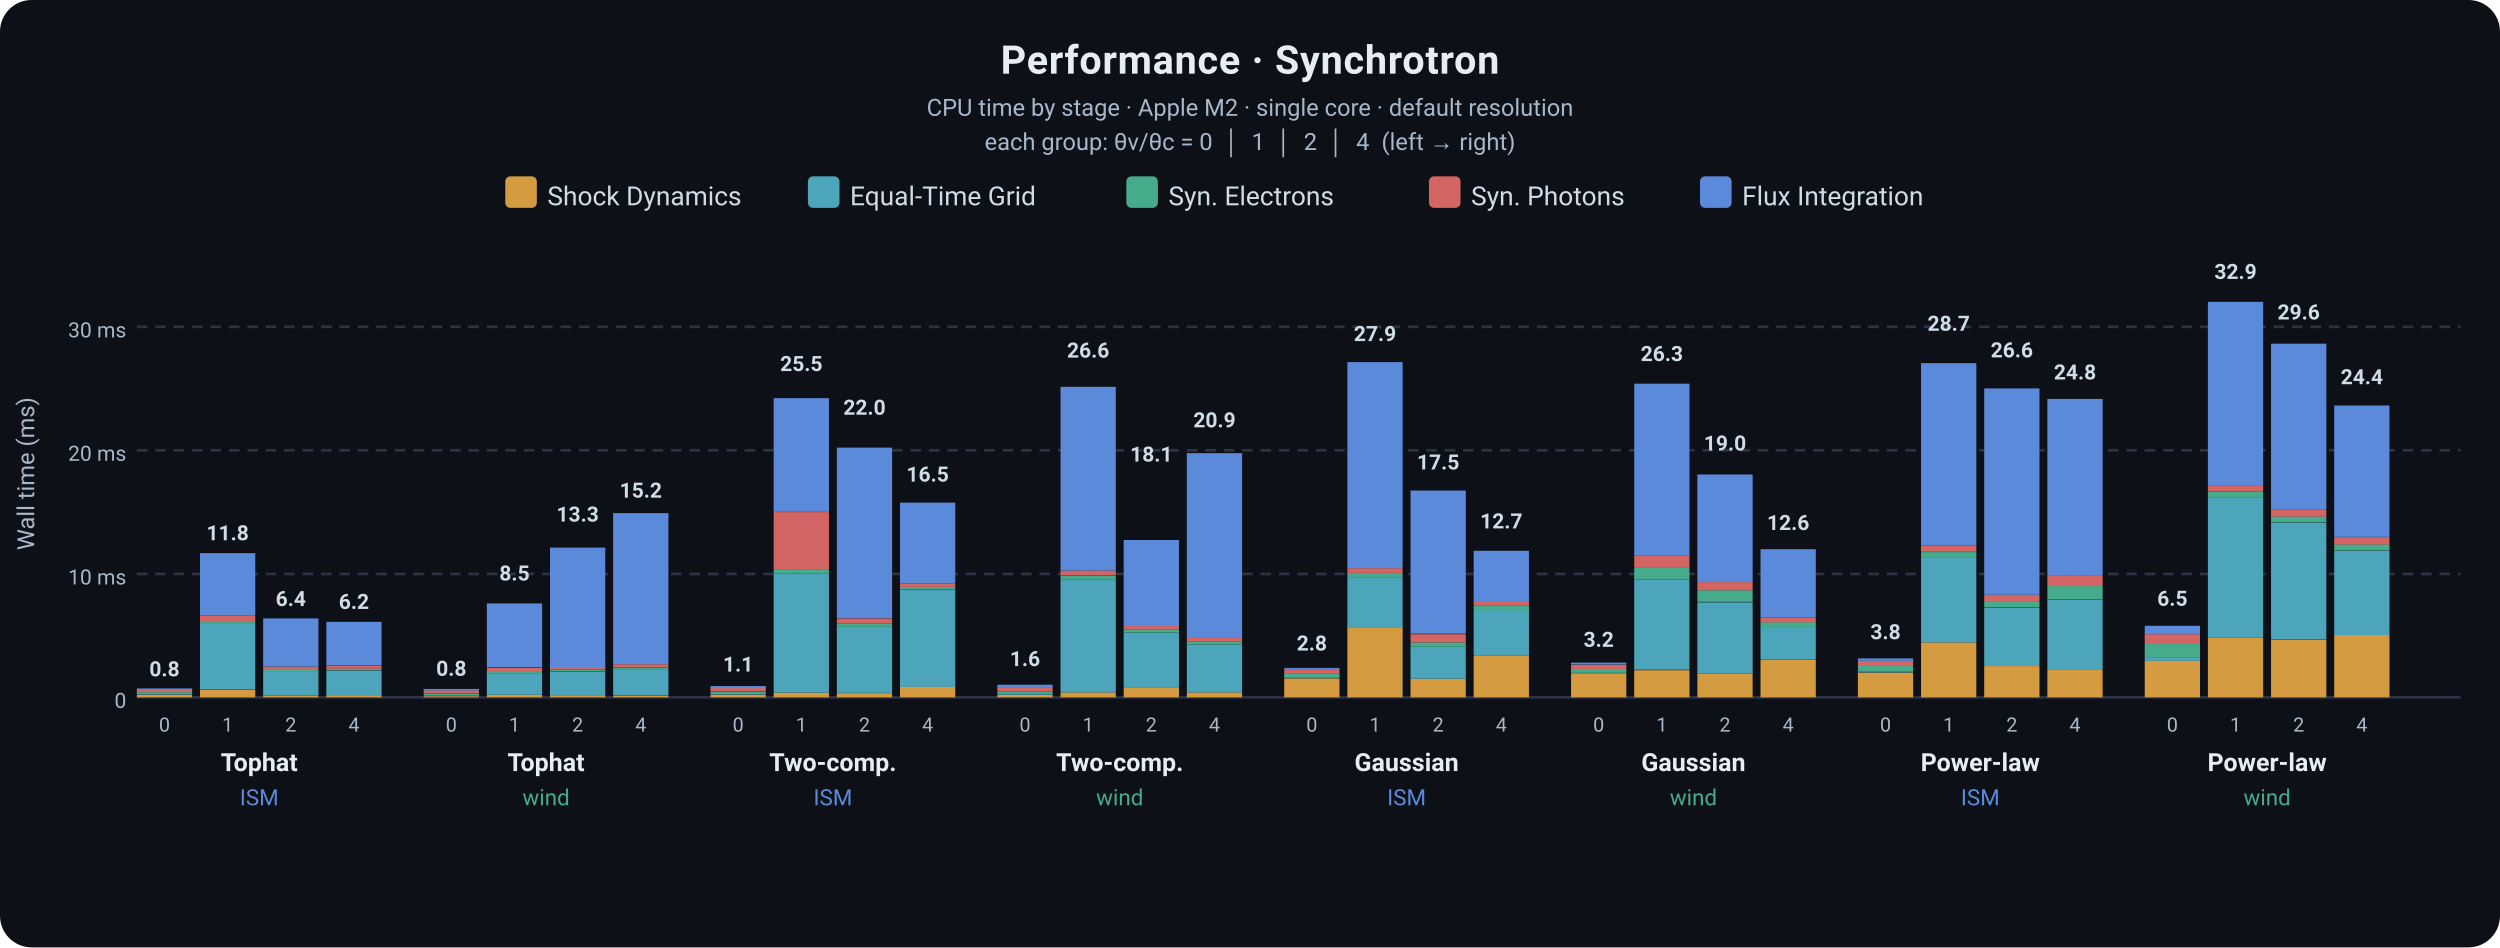
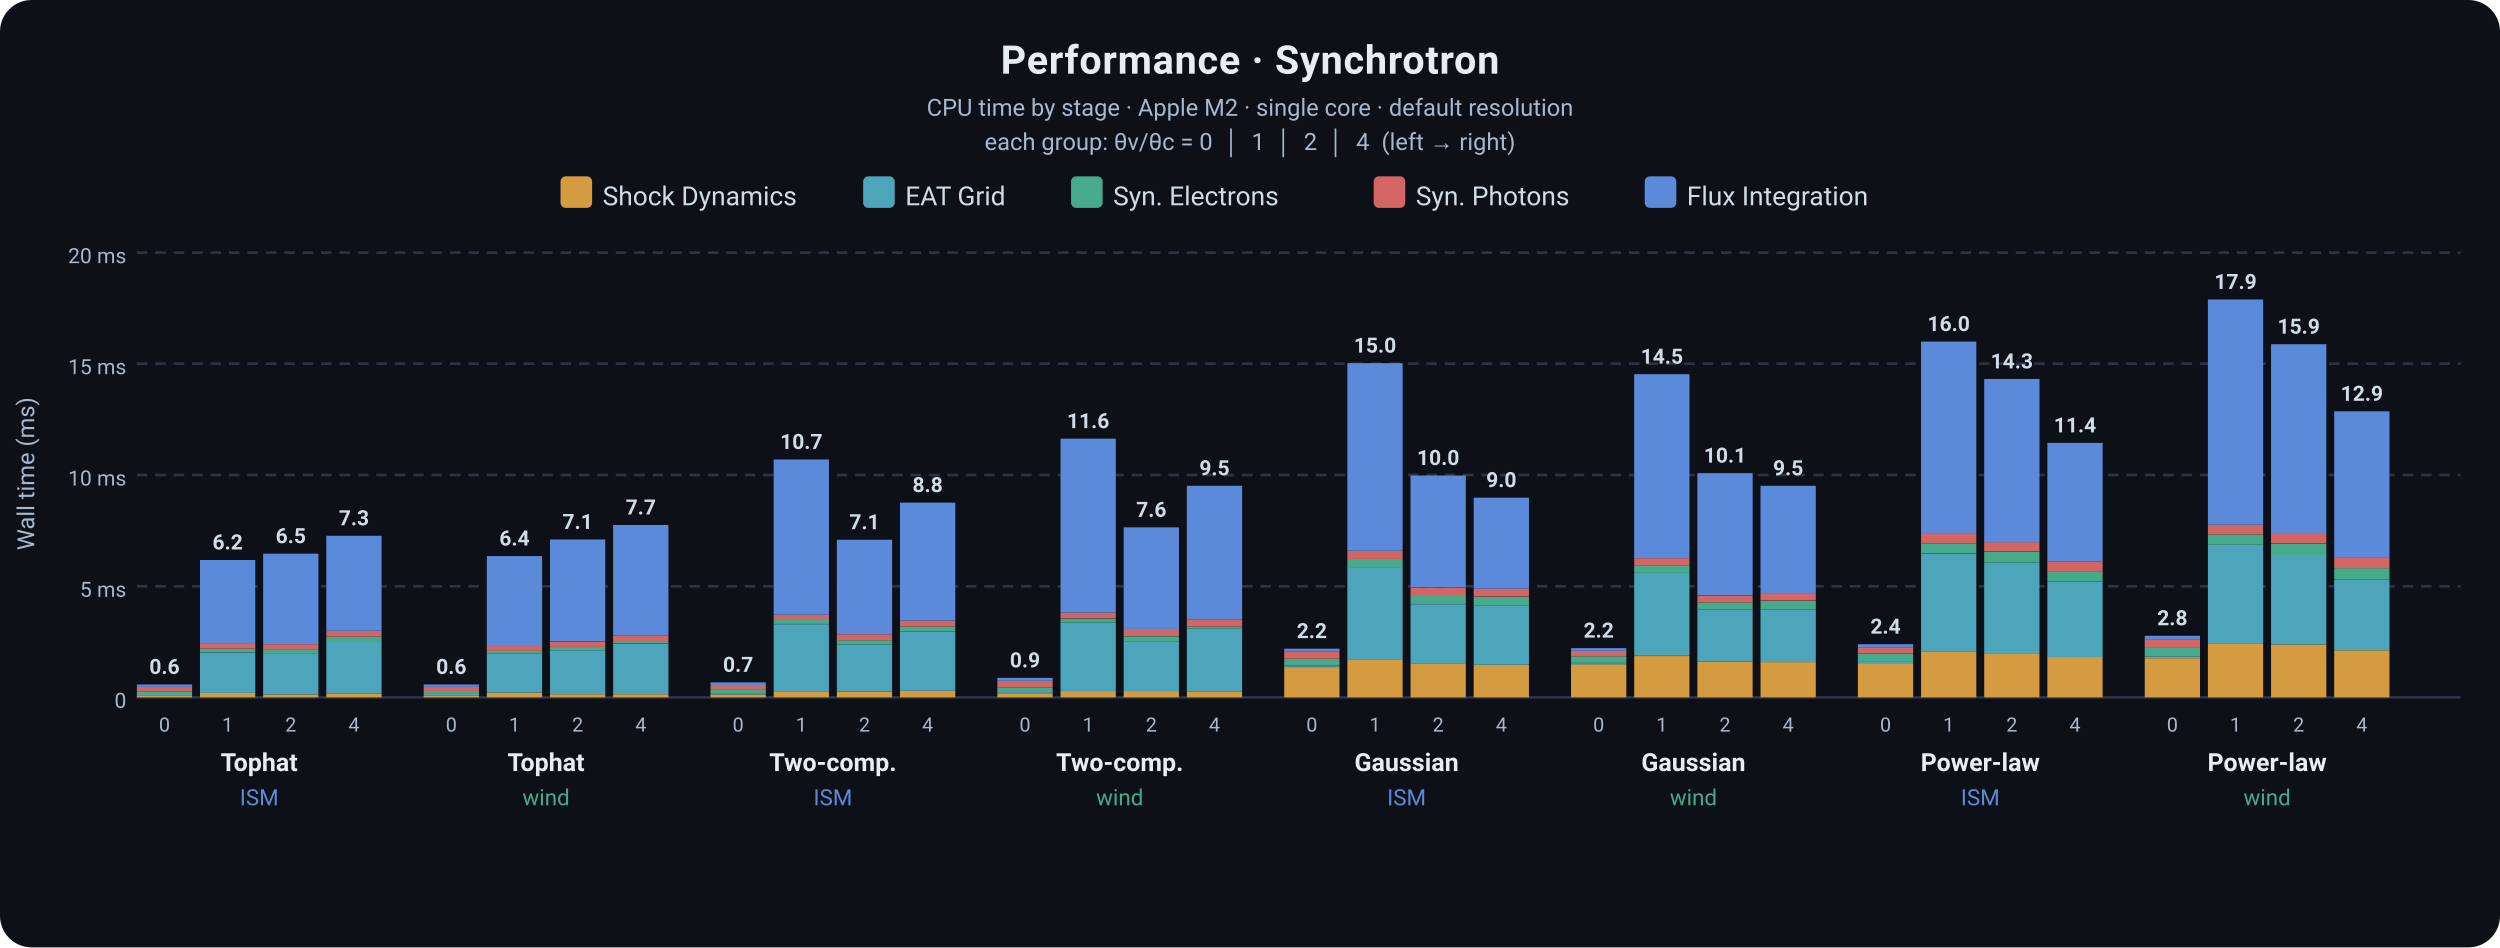
<svg xmlns="http://www.w3.org/2000/svg" viewBox="0 0 950 360" font-family="-apple-system, 'Segoe UI', Roboto, 'Helvetica Neue', Arial, sans-serif">
  <rect width="950" height="360" fill="#0d1117" rx="12" />
  <text x="475" y="28" text-anchor="middle" font-size="15" font-weight="700" fill="#E6EDF3" letter-spacing="0.3">Performance · Synchrotron</text>
  <text x="475" y="44" text-anchor="middle" font-size="9" fill="#A8B8CC">CPU time by stage · Apple M2 · single core · default resolution</text>
  <text x="475" y="57" text-anchor="middle" font-size="9" fill="#A8B8CC">each group: θv/θc = 0 │ 1 │ 2 │ 4 (left → right)</text>
-   <rect x="192" y="67" width="12" height="12" rx="2" fill="#D49B40" />
-   <text x="208" y="78" font-size="10" fill="#D0DDE8">Shock Dynamics</text>
-   <rect x="307" y="67" width="12" height="12" rx="2" fill="#4DA5BB" />
-   <text x="323" y="78" font-size="10" fill="#D0DDE8">Equal-Time Grid</text>
-   <rect x="428" y="67" width="12" height="12" rx="2" fill="#45AB8A" />
-   <text x="444" y="78" font-size="10" fill="#D0DDE8">Syn. Electrons</text>
-   <rect x="543" y="67" width="12" height="12" rx="2" fill="#D46565" />
-   <text x="559" y="78" font-size="10" fill="#D0DDE8">Syn. Photons</text>
-   <rect x="646" y="67" width="12" height="12" rx="2" fill="#5B8ADB" />
-   <text x="662" y="78" font-size="10" fill="#D0DDE8">Flux Integration</text>
+   <rect x="213" y="67" width="12" height="12" rx="2" fill="#D49B40" />
+   <text x="229" y="78" font-size="10" fill="#D0DDE8">Shock Dynamics</text>
+   <rect x="328" y="67" width="12" height="12" rx="2" fill="#4DA5BB" />
+   <text x="344" y="78" font-size="10" fill="#D0DDE8">EAT Grid</text>
+   <rect x="407" y="67" width="12" height="12" rx="2" fill="#45AB8A" />
+   <text x="423" y="78" font-size="10" fill="#D0DDE8">Syn. Electrons</text>
+   <rect x="522" y="67" width="12" height="12" rx="2" fill="#D46565" />
+   <text x="538" y="78" font-size="10" fill="#D0DDE8">Syn. Photons</text>
+   <rect x="625" y="67" width="12" height="12" rx="2" fill="#5B8ADB" />
+   <text x="641" y="78" font-size="10" fill="#D0DDE8">Flux Integration</text>
  <line x1="52" y1="265" x2="935" y2="265" stroke="#2D3345" stroke-width="1" />
-   <line x1="52" y1="218.1" x2="935" y2="218.1" stroke="#2D3345" stroke-width="1" stroke-dasharray="4,3" />
-   <text x="48" y="222.1" text-anchor="end" font-size="8" fill="#A8B8CC">10 ms</text>
-   <line x1="52" y1="171.1" x2="935" y2="171.1" stroke="#2D3345" stroke-width="1" stroke-dasharray="4,3" />
-   <text x="48" y="175.1" text-anchor="end" font-size="8" fill="#A8B8CC">20 ms</text>
-   <line x1="52" y1="124.2" x2="935" y2="124.2" stroke="#2D3345" stroke-width="1" stroke-dasharray="4,3" />
-   <text x="48" y="128.2" text-anchor="end" font-size="8" fill="#A8B8CC">30 ms</text>
+   <line x1="52" y1="222.8" x2="935" y2="222.8" stroke="#2D3345" stroke-width="1" stroke-dasharray="4,3" />
+   <text x="48" y="226.8" text-anchor="end" font-size="8" fill="#A8B8CC">5 ms</text>
+   <line x1="52" y1="180.5" x2="935" y2="180.5" stroke="#2D3345" stroke-width="1" stroke-dasharray="4,3" />
+   <text x="48" y="184.5" text-anchor="end" font-size="8" fill="#A8B8CC">10 ms</text>
+   <line x1="52" y1="138.2" x2="935" y2="138.2" stroke="#2D3345" stroke-width="1" stroke-dasharray="4,3" />
+   <text x="48" y="142.2" text-anchor="end" font-size="8" fill="#A8B8CC">15 ms</text>
+   <line x1="52" y1="96.0" x2="935" y2="96.0" stroke="#2D3345" stroke-width="1" stroke-dasharray="4,3" />
+   <text x="48" y="100.0" text-anchor="end" font-size="8" fill="#A8B8CC">20 ms</text>
  <text x="48" y="269" text-anchor="end" font-size="8" fill="#A8B8CC">0</text>
-   <rect x="52.0" y="264.0" width="21" height="1.0" fill="#D49B40" />
-   <rect x="52.0" y="263.7" width="21" height="0.2" fill="#4DA5BB" />
-   <rect x="52.0" y="263.0" width="21" height="0.7" fill="#45AB8A" />
-   <rect x="52.0" y="262.1" width="21" height="0.9" fill="#D46565" />
-   <rect x="52.0" y="261.6" width="21" height="0.6" fill="#5B8ADB" />
-   <text x="62.5" y="257.0" text-anchor="middle" font-size="8" font-weight="600" fill="#D0DDE8">0.8</text>
-   <rect x="76.0" y="262.1" width="21" height="2.9" fill="#D49B40" />
-   <rect x="76.0" y="237.1" width="21" height="24.9" fill="#4DA5BB" />
-   <rect x="76.0" y="236.0" width="21" height="1.1" fill="#45AB8A" />
-   <rect x="76.0" y="233.9" width="21" height="2.1" fill="#D46565" />
-   <rect x="76.0" y="210.2" width="21" height="23.7" fill="#5B8ADB" />
-   <text x="86.5" y="205.3" text-anchor="middle" font-size="8" font-weight="600" fill="#D0DDE8">11.8</text>
-   <rect x="100.0" y="264.3" width="21" height="0.7" fill="#D49B40" />
-   <rect x="100.0" y="255.0" width="21" height="9.3" fill="#4DA5BB" />
-   <rect x="100.0" y="254.2" width="21" height="0.8" fill="#45AB8A" />
-   <rect x="100.0" y="253.3" width="21" height="0.9" fill="#D46565" />
-   <rect x="100.0" y="235.0" width="21" height="18.3" fill="#5B8ADB" />
-   <text x="110.5" y="230.3" text-anchor="middle" font-size="8" font-weight="600" fill="#D0DDE8">6.4</text>
-   <rect x="124.0" y="264.2" width="21" height="0.8" fill="#D49B40" />
-   <rect x="124.0" y="254.8" width="21" height="9.6" fill="#4DA5BB" />
-   <rect x="124.0" y="254.0" width="21" height="0.7" fill="#45AB8A" />
-   <rect x="124.0" y="253.0" width="21" height="1.1" fill="#D46565" />
-   <rect x="124.0" y="236.3" width="21" height="16.6" fill="#5B8ADB" />
-   <text x="134.5" y="231.4" text-anchor="middle" font-size="8" font-weight="600" fill="#D0DDE8">6.2</text>
-   <rect x="161.0" y="264.6" width="21" height="0.4" fill="#D49B40" />
-   <rect x="161.0" y="264.3" width="21" height="0.2" fill="#4DA5BB" />
-   <rect x="161.0" y="263.7" width="21" height="0.6" fill="#45AB8A" />
-   <rect x="161.0" y="262.3" width="21" height="1.3" fill="#D46565" />
-   <rect x="161.0" y="261.8" width="21" height="0.6" fill="#5B8ADB" />
-   <text x="171.5" y="256.8" text-anchor="middle" font-size="8" font-weight="600" fill="#D0DDE8">0.8</text>
-   <rect x="185.0" y="264.0" width="21" height="1.0" fill="#D49B40" />
-   <rect x="185.0" y="255.8" width="21" height="8.2" fill="#4DA5BB" />
-   <rect x="185.0" y="255.0" width="21" height="0.8" fill="#45AB8A" />
-   <rect x="185.0" y="253.7" width="21" height="1.3" fill="#D46565" />
-   <rect x="185.0" y="229.3" width="21" height="24.2" fill="#5B8ADB" />
-   <text x="195.5" y="220.6" text-anchor="middle" font-size="8" font-weight="600" fill="#D0DDE8">8.5</text>
-   <rect x="209.0" y="264.2" width="21" height="0.8" fill="#D49B40" />
-   <rect x="209.0" y="255.2" width="21" height="9.1" fill="#4DA5BB" />
-   <rect x="209.0" y="254.4" width="21" height="0.7" fill="#45AB8A" />
-   <rect x="209.0" y="253.4" width="21" height="1.0" fill="#D46565" />
-   <rect x="209.0" y="208.1" width="21" height="45.4" fill="#5B8ADB" />
-   <text x="219.5" y="198.2" text-anchor="middle" font-size="8" font-weight="600" fill="#D0DDE8">13.3</text>
-   <rect x="233.0" y="264.3" width="21" height="0.7" fill="#D49B40" />
-   <rect x="233.0" y="254.3" width="21" height="9.9" fill="#4DA5BB" />
-   <rect x="233.0" y="253.6" width="21" height="0.8" fill="#45AB8A" />
-   <rect x="233.0" y="252.4" width="21" height="1.1" fill="#D46565" />
-   <rect x="233.0" y="195.0" width="21" height="57.4" fill="#5B8ADB" />
-   <text x="243.5" y="189.1" text-anchor="middle" font-size="8" font-weight="600" fill="#D0DDE8">15.2</text>
-   <rect x="270.0" y="264.0" width="21" height="1.0" fill="#D49B40" />
-   <rect x="270.0" y="263.6" width="21" height="0.3" fill="#4DA5BB" />
-   <rect x="270.0" y="262.8" width="21" height="0.9" fill="#45AB8A" />
-   <rect x="270.0" y="261.4" width="21" height="1.3" fill="#D46565" />
-   <rect x="270.0" y="260.7" width="21" height="0.8" fill="#5B8ADB" />
-   <text x="280.5" y="255.2" text-anchor="middle" font-size="8" font-weight="600" fill="#D0DDE8">1.1</text>
-   <rect x="294.0" y="263.2" width="21" height="1.8" fill="#D49B40" />
-   <rect x="294.0" y="218.0" width="21" height="45.2" fill="#4DA5BB" />
-   <rect x="294.0" y="216.3" width="21" height="1.7" fill="#45AB8A" />
-   <rect x="294.0" y="194.6" width="21" height="21.8" fill="#D46565" />
-   <rect x="294.0" y="151.3" width="21" height="43.2" fill="#5B8ADB" />
-   <text x="304.5" y="141.0" text-anchor="middle" font-size="8" font-weight="600" fill="#D0DDE8">25.5</text>
-   <rect x="318.0" y="263.4" width="21" height="1.6" fill="#D49B40" />
-   <rect x="318.0" y="238.2" width="21" height="25.1" fill="#4DA5BB" />
-   <rect x="318.0" y="236.9" width="21" height="1.3" fill="#45AB8A" />
-   <rect x="318.0" y="235.0" width="21" height="1.9" fill="#D46565" />
-   <rect x="318.0" y="170.1" width="21" height="64.8" fill="#5B8ADB" />
-   <text x="328.5" y="157.6" text-anchor="middle" font-size="8" font-weight="600" fill="#D0DDE8">22.0</text>
-   <rect x="342.0" y="260.9" width="21" height="4.1" fill="#D49B40" />
-   <rect x="342.0" y="224.0" width="21" height="37.0" fill="#4DA5BB" />
-   <rect x="342.0" y="222.9" width="21" height="1.0" fill="#45AB8A" />
-   <rect x="342.0" y="221.7" width="21" height="1.3" fill="#D46565" />
-   <rect x="342.0" y="191.0" width="21" height="30.7" fill="#5B8ADB" />
-   <text x="352.5" y="183.0" text-anchor="middle" font-size="8" font-weight="600" fill="#D0DDE8">16.5</text>
-   <rect x="379.0" y="264.1" width="21" height="0.9" fill="#D49B40" />
-   <rect x="379.0" y="263.7" width="21" height="0.3" fill="#4DA5BB" />
-   <rect x="379.0" y="262.7" width="21" height="1.0" fill="#45AB8A" />
-   <rect x="379.0" y="261.1" width="21" height="1.6" fill="#D46565" />
-   <rect x="379.0" y="260.2" width="21" height="0.9" fill="#5B8ADB" />
-   <text x="389.5" y="253.1" text-anchor="middle" font-size="8" font-weight="600" fill="#D0DDE8">1.6</text>
-   <rect x="403.0" y="263.1" width="21" height="1.9" fill="#D49B40" />
-   <rect x="403.0" y="220.1" width="21" height="43.0" fill="#4DA5BB" />
-   <rect x="403.0" y="218.8" width="21" height="1.3" fill="#45AB8A" />
-   <rect x="403.0" y="216.8" width="21" height="1.9" fill="#D46565" />
-   <rect x="403.0" y="147.0" width="21" height="69.8" fill="#5B8ADB" />
-   <text x="413.5" y="135.9" text-anchor="middle" font-size="8" font-weight="600" fill="#D0DDE8">26.6</text>
-   <rect x="427.0" y="261.4" width="21" height="3.6" fill="#D49B40" />
-   <rect x="427.0" y="240.4" width="21" height="21.0" fill="#4DA5BB" />
-   <rect x="427.0" y="239.3" width="21" height="1.1" fill="#45AB8A" />
-   <rect x="427.0" y="237.9" width="21" height="1.4" fill="#D46565" />
-   <rect x="427.0" y="205.2" width="21" height="32.7" fill="#5B8ADB" />
-   <text x="437.5" y="175.4" text-anchor="middle" font-size="8" font-weight="600" fill="#D0DDE8">18.1</text>
-   <rect x="451.0" y="263.1" width="21" height="1.9" fill="#D49B40" />
-   <rect x="451.0" y="244.9" width="21" height="18.2" fill="#4DA5BB" />
-   <rect x="451.0" y="243.9" width="21" height="1.0" fill="#45AB8A" />
-   <rect x="451.0" y="242.3" width="21" height="1.6" fill="#D46565" />
-   <rect x="451.0" y="172.2" width="21" height="70.2" fill="#5B8ADB" />
-   <text x="461.5" y="162.4" text-anchor="middle" font-size="8" font-weight="600" fill="#D0DDE8">20.9</text>
-   <rect x="488.0" y="257.8" width="21" height="7.2" fill="#D49B40" />
-   <rect x="488.0" y="257.4" width="21" height="0.3" fill="#4DA5BB" />
-   <rect x="488.0" y="255.9" width="21" height="1.6" fill="#45AB8A" />
-   <rect x="488.0" y="254.4" width="21" height="1.6" fill="#D46565" />
-   <rect x="488.0" y="253.8" width="21" height="0.7" fill="#5B8ADB" />
-   <text x="498.5" y="247.2" text-anchor="middle" font-size="8" font-weight="600" fill="#D0DDE8">2.8</text>
-   <rect x="512.0" y="238.4" width="21" height="26.6" fill="#D49B40" />
-   <rect x="512.0" y="219.6" width="21" height="19.0" fill="#4DA5BB" />
-   <rect x="512.0" y="217.7" width="21" height="1.9" fill="#45AB8A" />
-   <rect x="512.0" y="215.9" width="21" height="1.8" fill="#D46565" />
-   <rect x="512.0" y="137.6" width="21" height="78.3" fill="#5B8ADB" />
-   <text x="522.5" y="129.6" text-anchor="middle" font-size="8" font-weight="600" fill="#D0DDE8">27.9</text>
-   <rect x="536.0" y="257.9" width="21" height="7.1" fill="#D49B40" />
-   <rect x="536.0" y="245.8" width="21" height="12.1" fill="#4DA5BB" />
-   <rect x="536.0" y="244.1" width="21" height="1.7" fill="#45AB8A" />
-   <rect x="536.0" y="241.0" width="21" height="3.1" fill="#D46565" />
-   <rect x="536.0" y="186.4" width="21" height="54.4" fill="#5B8ADB" />
-   <text x="546.5" y="178.4" text-anchor="middle" font-size="8" font-weight="600" fill="#D0DDE8">17.5</text>
-   <rect x="560.0" y="249.0" width="21" height="16.0" fill="#D49B40" />
-   <rect x="560.0" y="231.8" width="21" height="17.1" fill="#4DA5BB" />
-   <rect x="560.0" y="230.2" width="21" height="1.7" fill="#45AB8A" />
-   <rect x="560.0" y="228.4" width="21" height="1.8" fill="#D46565" />
-   <rect x="560.0" y="209.3" width="21" height="19.1" fill="#5B8ADB" />
-   <text x="570.5" y="200.8" text-anchor="middle" font-size="8" font-weight="600" fill="#D0DDE8">12.7</text>
-   <rect x="597.0" y="256.0" width="21" height="9.0" fill="#D49B40" />
-   <rect x="597.0" y="255.8" width="21" height="0.3" fill="#4DA5BB" />
-   <rect x="597.0" y="254.0" width="21" height="1.7" fill="#45AB8A" />
-   <rect x="597.0" y="252.6" width="21" height="1.6" fill="#D46565" />
-   <rect x="597.0" y="251.8" width="21" height="0.7" fill="#5B8ADB" />
-   <text x="607.5" y="245.8" text-anchor="middle" font-size="8" font-weight="600" fill="#D0DDE8">3.2</text>
-   <rect x="621.0" y="254.7" width="21" height="10.3" fill="#D49B40" />
-   <rect x="621.0" y="220.2" width="21" height="34.3" fill="#4DA5BB" />
-   <rect x="621.0" y="215.8" width="21" height="4.4" fill="#45AB8A" />
-   <rect x="621.0" y="211.2" width="21" height="4.6" fill="#D46565" />
-   <rect x="621.0" y="145.8" width="21" height="65.4" fill="#5B8ADB" />
-   <text x="631.5" y="137.2" text-anchor="middle" font-size="8" font-weight="600" fill="#D0DDE8">26.3</text>
-   <rect x="645.0" y="255.9" width="21" height="9.1" fill="#D49B40" />
-   <rect x="645.0" y="228.9" width="21" height="27.0" fill="#4DA5BB" />
-   <rect x="645.0" y="224.3" width="21" height="4.4" fill="#45AB8A" />
-   <rect x="645.0" y="221.2" width="21" height="3.1" fill="#D46565" />
-   <rect x="645.0" y="180.3" width="21" height="40.9" fill="#5B8ADB" />
-   <text x="655.5" y="171.2" text-anchor="middle" font-size="8" font-weight="600" fill="#D0DDE8">19.0</text>
-   <rect x="669.0" y="250.8" width="21" height="14.2" fill="#D49B40" />
-   <rect x="669.0" y="238.3" width="21" height="12.4" fill="#4DA5BB" />
-   <rect x="669.0" y="236.4" width="21" height="2.0" fill="#45AB8A" />
-   <rect x="669.0" y="234.7" width="21" height="1.8" fill="#D46565" />
-   <rect x="669.0" y="208.7" width="21" height="26.0" fill="#5B8ADB" />
-   <text x="679.5" y="201.4" text-anchor="middle" font-size="8" font-weight="600" fill="#D0DDE8">12.6</text>
-   <rect x="706.0" y="255.6" width="21" height="9.4" fill="#D49B40" />
-   <rect x="706.0" y="255.1" width="21" height="0.4" fill="#4DA5BB" />
-   <rect x="706.0" y="253.0" width="21" height="2.1" fill="#45AB8A" />
-   <rect x="706.0" y="251.1" width="21" height="2.0" fill="#D46565" />
-   <rect x="706.0" y="250.2" width="21" height="0.9" fill="#5B8ADB" />
-   <text x="716.5" y="242.9" text-anchor="middle" font-size="8" font-weight="600" fill="#D0DDE8">3.8</text>
-   <rect x="730.0" y="244.1" width="21" height="20.9" fill="#D49B40" />
-   <rect x="730.0" y="211.9" width="21" height="32.2" fill="#4DA5BB" />
-   <rect x="730.0" y="209.8" width="21" height="2.2" fill="#45AB8A" />
-   <rect x="730.0" y="207.3" width="21" height="2.4" fill="#D46565" />
-   <rect x="730.0" y="138.0" width="21" height="69.3" fill="#5B8ADB" />
-   <text x="740.5" y="125.7" text-anchor="middle" font-size="8" font-weight="600" fill="#D0DDE8">28.7</text>
-   <rect x="754.0" y="253.1" width="21" height="11.9" fill="#D49B40" />
-   <rect x="754.0" y="230.9" width="21" height="22.2" fill="#4DA5BB" />
-   <rect x="754.0" y="228.4" width="21" height="2.4" fill="#45AB8A" />
-   <rect x="754.0" y="226.0" width="21" height="2.4" fill="#D46565" />
-   <rect x="754.0" y="147.6" width="21" height="78.4" fill="#5B8ADB" />
-   <text x="764.5" y="135.8" text-anchor="middle" font-size="8" font-weight="600" fill="#D0DDE8">26.6</text>
-   <rect x="778.0" y="254.3" width="21" height="10.7" fill="#D49B40" />
-   <rect x="778.0" y="227.9" width="21" height="26.4" fill="#4DA5BB" />
-   <rect x="778.0" y="222.7" width="21" height="5.1" fill="#45AB8A" />
-   <rect x="778.0" y="218.7" width="21" height="4.0" fill="#D46565" />
-   <rect x="778.0" y="151.6" width="21" height="67.2" fill="#5B8ADB" />
-   <text x="788.5" y="144.2" text-anchor="middle" font-size="8" font-weight="600" fill="#D0DDE8">24.8</text>
-   <rect x="815.0" y="251.0" width="21" height="14.0" fill="#D49B40" />
-   <rect x="815.0" y="250.0" width="21" height="1.1" fill="#4DA5BB" />
-   <rect x="815.0" y="244.7" width="21" height="5.3" fill="#45AB8A" />
-   <rect x="815.0" y="241.0" width="21" height="3.7" fill="#D46565" />
-   <rect x="815.0" y="237.8" width="21" height="3.2" fill="#5B8ADB" />
-   <text x="825.5" y="230.2" text-anchor="middle" font-size="8" font-weight="600" fill="#D0DDE8">6.5</text>
-   <rect x="839.0" y="242.2" width="21" height="22.8" fill="#D49B40" />
-   <rect x="839.0" y="189.2" width="21" height="53.0" fill="#4DA5BB" />
-   <rect x="839.0" y="186.8" width="21" height="2.4" fill="#45AB8A" />
-   <rect x="839.0" y="184.4" width="21" height="2.4" fill="#D46565" />
-   <rect x="839.0" y="114.7" width="21" height="69.8" fill="#5B8ADB" />
-   <text x="849.5" y="106.0" text-anchor="middle" font-size="8" font-weight="600" fill="#D0DDE8">32.9</text>
-   <rect x="863.0" y="243.1" width="21" height="21.9" fill="#D49B40" />
-   <rect x="863.0" y="198.6" width="21" height="44.4" fill="#4DA5BB" />
-   <rect x="863.0" y="196.2" width="21" height="2.3" fill="#45AB8A" />
-   <rect x="863.0" y="193.7" width="21" height="2.6" fill="#D46565" />
-   <rect x="863.0" y="130.6" width="21" height="63.1" fill="#5B8ADB" />
-   <text x="873.5" y="121.4" text-anchor="middle" font-size="8" font-weight="600" fill="#D0DDE8">29.6</text>
-   <rect x="887.0" y="241.3" width="21" height="23.7" fill="#D49B40" />
-   <rect x="887.0" y="209.3" width="21" height="32.0" fill="#4DA5BB" />
-   <rect x="887.0" y="206.8" width="21" height="2.4" fill="#45AB8A" />
-   <rect x="887.0" y="204.1" width="21" height="2.8" fill="#D46565" />
-   <rect x="887.0" y="154.1" width="21" height="49.9" fill="#5B8ADB" />
-   <text x="897.5" y="146.0" text-anchor="middle" font-size="8" font-weight="600" fill="#D0DDE8">24.4</text>
+   <rect x="52.0" y="264.2" width="21" height="0.8" fill="#D49B40" />
+   <rect x="52.0" y="263.7" width="21" height="0.5" fill="#4DA5BB" />
+   <rect x="52.0" y="262.7" width="21" height="1.1" fill="#45AB8A" />
+   <rect x="52.0" y="261.0" width="21" height="1.7" fill="#D46565" />
+   <rect x="52.0" y="260.1" width="21" height="0.9" fill="#5B8ADB" />
+   <text x="62.5" y="256.1" text-anchor="middle" font-size="8" font-weight="600" fill="#D0DDE8">0.6</text>
+   <rect x="76.0" y="263.3" width="21" height="1.7" fill="#D49B40" />
+   <rect x="76.0" y="247.9" width="21" height="15.4" fill="#4DA5BB" />
+   <rect x="76.0" y="246.5" width="21" height="1.3" fill="#45AB8A" />
+   <rect x="76.0" y="244.7" width="21" height="1.8" fill="#D46565" />
+   <rect x="76.0" y="212.8" width="21" height="31.9" fill="#5B8ADB" />
+   <text x="86.5" y="208.8" text-anchor="middle" font-size="8" font-weight="600" fill="#D0DDE8">6.2</text>
+   <rect x="100.0" y="263.9" width="21" height="1.1" fill="#D49B40" />
+   <rect x="100.0" y="248.2" width="21" height="15.7" fill="#4DA5BB" />
+   <rect x="100.0" y="246.7" width="21" height="1.5" fill="#45AB8A" />
+   <rect x="100.0" y="244.8" width="21" height="1.9" fill="#D46565" />
+   <rect x="100.0" y="210.4" width="21" height="34.4" fill="#5B8ADB" />
+   <text x="110.5" y="206.4" text-anchor="middle" font-size="8" font-weight="600" fill="#D0DDE8">6.5</text>
+   <rect x="124.0" y="263.5" width="21" height="1.5" fill="#D49B40" />
+   <rect x="124.0" y="243.6" width="21" height="19.9" fill="#4DA5BB" />
+   <rect x="124.0" y="241.9" width="21" height="1.8" fill="#45AB8A" />
+   <rect x="124.0" y="239.7" width="21" height="2.2" fill="#D46565" />
+   <rect x="124.0" y="203.6" width="21" height="36.1" fill="#5B8ADB" />
+   <text x="134.5" y="199.6" text-anchor="middle" font-size="8" font-weight="600" fill="#D0DDE8">7.3</text>
+   <rect x="161.0" y="264.2" width="21" height="0.8" fill="#D49B40" />
+   <rect x="161.0" y="263.7" width="21" height="0.4" fill="#4DA5BB" />
+   <rect x="161.0" y="262.6" width="21" height="1.1" fill="#45AB8A" />
+   <rect x="161.0" y="261.0" width="21" height="1.6" fill="#D46565" />
+   <rect x="161.0" y="260.1" width="21" height="0.9" fill="#5B8ADB" />
+   <text x="171.5" y="256.1" text-anchor="middle" font-size="8" font-weight="600" fill="#D0DDE8">0.6</text>
+   <rect x="185.0" y="263.2" width="21" height="1.8" fill="#D49B40" />
+   <rect x="185.0" y="248.4" width="21" height="14.8" fill="#4DA5BB" />
+   <rect x="185.0" y="247.2" width="21" height="1.2" fill="#45AB8A" />
+   <rect x="185.0" y="245.5" width="21" height="1.8" fill="#D46565" />
+   <rect x="185.0" y="211.3" width="21" height="34.2" fill="#5B8ADB" />
+   <text x="195.5" y="207.3" text-anchor="middle" font-size="8" font-weight="600" fill="#D0DDE8">6.4</text>
+   <rect x="209.0" y="263.8" width="21" height="1.2" fill="#D49B40" />
+   <rect x="209.0" y="247.1" width="21" height="16.7" fill="#4DA5BB" />
+   <rect x="209.0" y="245.7" width="21" height="1.4" fill="#45AB8A" />
+   <rect x="209.0" y="243.8" width="21" height="2.0" fill="#D46565" />
+   <rect x="209.0" y="205.0" width="21" height="38.7" fill="#5B8ADB" />
+   <text x="219.5" y="201.0" text-anchor="middle" font-size="8" font-weight="600" fill="#D0DDE8">7.1</text>
+   <rect x="233.0" y="263.8" width="21" height="1.2" fill="#D49B40" />
+   <rect x="233.0" y="244.6" width="21" height="19.2" fill="#4DA5BB" />
+   <rect x="233.0" y="243.6" width="21" height="0.9" fill="#45AB8A" />
+   <rect x="233.0" y="241.4" width="21" height="2.2" fill="#D46565" />
+   <rect x="233.0" y="199.5" width="21" height="41.9" fill="#5B8ADB" />
+   <text x="243.5" y="195.5" text-anchor="middle" font-size="8" font-weight="600" fill="#D0DDE8">7.7</text>
+   <rect x="270.0" y="263.9" width="21" height="1.1" fill="#D49B40" />
+   <rect x="270.0" y="263.4" width="21" height="0.5" fill="#4DA5BB" />
+   <rect x="270.0" y="262.0" width="21" height="1.4" fill="#45AB8A" />
+   <rect x="270.0" y="260.3" width="21" height="1.8" fill="#D46565" />
+   <rect x="270.0" y="259.3" width="21" height="1.0" fill="#5B8ADB" />
+   <text x="280.5" y="255.3" text-anchor="middle" font-size="8" font-weight="600" fill="#D0DDE8">0.7</text>
+   <rect x="294.0" y="262.7" width="21" height="2.3" fill="#D49B40" />
+   <rect x="294.0" y="237.2" width="21" height="25.6" fill="#4DA5BB" />
+   <rect x="294.0" y="235.6" width="21" height="1.5" fill="#45AB8A" />
+   <rect x="294.0" y="233.6" width="21" height="2.0" fill="#D46565" />
+   <rect x="294.0" y="174.6" width="21" height="59.0" fill="#5B8ADB" />
+   <text x="304.5" y="170.6" text-anchor="middle" font-size="8" font-weight="600" fill="#D0DDE8">10.7</text>
+   <rect x="318.0" y="262.8" width="21" height="2.2" fill="#D49B40" />
+   <rect x="318.0" y="244.9" width="21" height="17.9" fill="#4DA5BB" />
+   <rect x="318.0" y="243.3" width="21" height="1.6" fill="#45AB8A" />
+   <rect x="318.0" y="241.0" width="21" height="2.3" fill="#D46565" />
+   <rect x="318.0" y="205.1" width="21" height="35.9" fill="#5B8ADB" />
+   <text x="328.5" y="201.1" text-anchor="middle" font-size="8" font-weight="600" fill="#D0DDE8">7.1</text>
+   <rect x="342.0" y="262.5" width="21" height="2.5" fill="#D49B40" />
+   <rect x="342.0" y="239.9" width="21" height="22.6" fill="#4DA5BB" />
+   <rect x="342.0" y="238.1" width="21" height="1.7" fill="#45AB8A" />
+   <rect x="342.0" y="235.8" width="21" height="2.3" fill="#D46565" />
+   <rect x="342.0" y="191.0" width="21" height="44.8" fill="#5B8ADB" />
+   <text x="352.5" y="187.0" text-anchor="middle" font-size="8" font-weight="600" fill="#D0DDE8">8.8</text>
+   <rect x="379.0" y="263.5" width="21" height="1.5" fill="#D49B40" />
+   <rect x="379.0" y="263.0" width="21" height="0.6" fill="#4DA5BB" />
+   <rect x="379.0" y="261.2" width="21" height="1.8" fill="#45AB8A" />
+   <rect x="379.0" y="258.7" width="21" height="2.5" fill="#D46565" />
+   <rect x="379.0" y="257.6" width="21" height="1.1" fill="#5B8ADB" />
+   <text x="389.5" y="253.6" text-anchor="middle" font-size="8" font-weight="600" fill="#D0DDE8">0.9</text>
+   <rect x="403.0" y="262.6" width="21" height="2.4" fill="#D49B40" />
+   <rect x="403.0" y="236.6" width="21" height="26.0" fill="#4DA5BB" />
+   <rect x="403.0" y="235.1" width="21" height="1.5" fill="#45AB8A" />
+   <rect x="403.0" y="232.8" width="21" height="2.2" fill="#D46565" />
+   <rect x="403.0" y="166.7" width="21" height="66.1" fill="#5B8ADB" />
+   <text x="413.5" y="162.7" text-anchor="middle" font-size="8" font-weight="600" fill="#D0DDE8">11.6</text>
+   <rect x="427.0" y="262.6" width="21" height="2.4" fill="#D49B40" />
+   <rect x="427.0" y="243.9" width="21" height="18.7" fill="#4DA5BB" />
+   <rect x="427.0" y="241.8" width="21" height="2.1" fill="#45AB8A" />
+   <rect x="427.0" y="239.0" width="21" height="2.7" fill="#D46565" />
+   <rect x="427.0" y="200.4" width="21" height="38.6" fill="#5B8ADB" />
+   <text x="437.5" y="196.4" text-anchor="middle" font-size="8" font-weight="600" fill="#D0DDE8">7.6</text>
+   <rect x="451.0" y="262.7" width="21" height="2.3" fill="#D49B40" />
+   <rect x="451.0" y="238.9" width="21" height="23.8" fill="#4DA5BB" />
+   <rect x="451.0" y="238.1" width="21" height="0.8" fill="#45AB8A" />
+   <rect x="451.0" y="235.5" width="21" height="2.6" fill="#D46565" />
+   <rect x="451.0" y="184.6" width="21" height="50.9" fill="#5B8ADB" />
+   <text x="461.5" y="180.6" text-anchor="middle" font-size="8" font-weight="600" fill="#D0DDE8">9.5</text>
+   <rect x="488.0" y="253.5" width="21" height="11.5" fill="#D49B40" />
+   <rect x="488.0" y="252.9" width="21" height="0.5" fill="#4DA5BB" />
+   <rect x="488.0" y="250.3" width="21" height="2.6" fill="#45AB8A" />
+   <rect x="488.0" y="247.5" width="21" height="2.8" fill="#D46565" />
+   <rect x="488.0" y="246.5" width="21" height="1.0" fill="#5B8ADB" />
+   <text x="498.5" y="242.5" text-anchor="middle" font-size="8" font-weight="600" fill="#D0DDE8">2.2</text>
+   <rect x="512.0" y="250.5" width="21" height="14.5" fill="#D49B40" />
+   <rect x="512.0" y="215.5" width="21" height="35.0" fill="#4DA5BB" />
+   <rect x="512.0" y="212.4" width="21" height="3.2" fill="#45AB8A" />
+   <rect x="512.0" y="209.3" width="21" height="3.1" fill="#D46565" />
+   <rect x="512.0" y="138.0" width="21" height="71.3" fill="#5B8ADB" />
+   <text x="522.5" y="134.0" text-anchor="middle" font-size="8" font-weight="600" fill="#D0DDE8">15.0</text>
+   <rect x="536.0" y="252.1" width="21" height="12.9" fill="#D49B40" />
+   <rect x="536.0" y="229.6" width="21" height="22.6" fill="#4DA5BB" />
+   <rect x="536.0" y="226.4" width="21" height="3.1" fill="#45AB8A" />
+   <rect x="536.0" y="223.3" width="21" height="3.2" fill="#D46565" />
+   <rect x="536.0" y="180.7" width="21" height="42.5" fill="#5B8ADB" />
+   <text x="546.5" y="176.7" text-anchor="middle" font-size="8" font-weight="600" fill="#D0DDE8">10.0</text>
+   <rect x="560.0" y="252.6" width="21" height="12.4" fill="#D49B40" />
+   <rect x="560.0" y="230.2" width="21" height="22.4" fill="#4DA5BB" />
+   <rect x="560.0" y="226.8" width="21" height="3.4" fill="#45AB8A" />
+   <rect x="560.0" y="223.7" width="21" height="3.0" fill="#D46565" />
+   <rect x="560.0" y="189.1" width="21" height="34.6" fill="#5B8ADB" />
+   <text x="570.5" y="185.1" text-anchor="middle" font-size="8" font-weight="600" fill="#D0DDE8">9.0</text>
+   <rect x="597.0" y="252.4" width="21" height="12.6" fill="#D49B40" />
+   <rect x="597.0" y="252.0" width="21" height="0.5" fill="#4DA5BB" />
+   <rect x="597.0" y="249.4" width="21" height="2.5" fill="#45AB8A" />
+   <rect x="597.0" y="247.3" width="21" height="2.1" fill="#D46565" />
+   <rect x="597.0" y="246.3" width="21" height="1.0" fill="#5B8ADB" />
+   <text x="607.5" y="242.3" text-anchor="middle" font-size="8" font-weight="600" fill="#D0DDE8">2.2</text>
+   <rect x="621.0" y="249.3" width="21" height="15.7" fill="#D49B40" />
+   <rect x="621.0" y="217.7" width="21" height="31.5" fill="#4DA5BB" />
+   <rect x="621.0" y="214.8" width="21" height="2.9" fill="#45AB8A" />
+   <rect x="621.0" y="212.1" width="21" height="2.7" fill="#D46565" />
+   <rect x="621.0" y="142.2" width="21" height="69.9" fill="#5B8ADB" />
+   <text x="631.5" y="138.2" text-anchor="middle" font-size="8" font-weight="600" fill="#D0DDE8">14.5</text>
+   <rect x="645.0" y="251.4" width="21" height="13.6" fill="#D49B40" />
+   <rect x="645.0" y="231.6" width="21" height="19.8" fill="#4DA5BB" />
+   <rect x="645.0" y="228.9" width="21" height="2.7" fill="#45AB8A" />
+   <rect x="645.0" y="226.4" width="21" height="2.5" fill="#D46565" />
+   <rect x="645.0" y="179.8" width="21" height="46.5" fill="#5B8ADB" />
+   <text x="655.5" y="175.8" text-anchor="middle" font-size="8" font-weight="600" fill="#D0DDE8">10.1</text>
+   <rect x="669.0" y="251.6" width="21" height="13.4" fill="#D49B40" />
+   <rect x="669.0" y="231.6" width="21" height="20.0" fill="#4DA5BB" />
+   <rect x="669.0" y="228.3" width="21" height="3.3" fill="#45AB8A" />
+   <rect x="669.0" y="225.7" width="21" height="2.5" fill="#D46565" />
+   <rect x="669.0" y="184.6" width="21" height="41.1" fill="#5B8ADB" />
+   <text x="679.5" y="180.6" text-anchor="middle" font-size="8" font-weight="600" fill="#D0DDE8">9.5</text>
+   <rect x="706.0" y="252.0" width="21" height="13.0" fill="#D49B40" />
+   <rect x="706.0" y="251.4" width="21" height="0.6" fill="#4DA5BB" />
+   <rect x="706.0" y="248.5" width="21" height="3.0" fill="#45AB8A" />
+   <rect x="706.0" y="246.0" width="21" height="2.4" fill="#D46565" />
+   <rect x="706.0" y="244.8" width="21" height="1.2" fill="#5B8ADB" />
+   <text x="716.5" y="240.8" text-anchor="middle" font-size="8" font-weight="600" fill="#D0DDE8">2.4</text>
+   <rect x="730.0" y="247.7" width="21" height="17.3" fill="#D49B40" />
+   <rect x="730.0" y="210.3" width="21" height="37.4" fill="#4DA5BB" />
+   <rect x="730.0" y="206.5" width="21" height="3.7" fill="#45AB8A" />
+   <rect x="730.0" y="202.9" width="21" height="3.6" fill="#D46565" />
+   <rect x="730.0" y="129.8" width="21" height="73.1" fill="#5B8ADB" />
+   <text x="740.5" y="125.8" text-anchor="middle" font-size="8" font-weight="600" fill="#D0DDE8">16.0</text>
+   <rect x="754.0" y="248.5" width="21" height="16.5" fill="#D49B40" />
+   <rect x="754.0" y="213.8" width="21" height="34.7" fill="#4DA5BB" />
+   <rect x="754.0" y="209.6" width="21" height="4.2" fill="#45AB8A" />
+   <rect x="754.0" y="206.0" width="21" height="3.5" fill="#D46565" />
+   <rect x="754.0" y="144.0" width="21" height="62.1" fill="#5B8ADB" />
+   <text x="764.5" y="140.0" text-anchor="middle" font-size="8" font-weight="600" fill="#D0DDE8">14.3</text>
+   <rect x="778.0" y="249.6" width="21" height="15.4" fill="#D49B40" />
+   <rect x="778.0" y="220.9" width="21" height="28.8" fill="#4DA5BB" />
+   <rect x="778.0" y="217.1" width="21" height="3.7" fill="#45AB8A" />
+   <rect x="778.0" y="213.4" width="21" height="3.8" fill="#D46565" />
+   <rect x="778.0" y="168.3" width="21" height="45.1" fill="#5B8ADB" />
+   <text x="788.5" y="164.3" text-anchor="middle" font-size="8" font-weight="600" fill="#D0DDE8">11.4</text>
+   <rect x="815.0" y="250.1" width="21" height="14.9" fill="#D49B40" />
+   <rect x="815.0" y="249.4" width="21" height="0.7" fill="#4DA5BB" />
+   <rect x="815.0" y="245.9" width="21" height="3.5" fill="#45AB8A" />
+   <rect x="815.0" y="242.9" width="21" height="3.0" fill="#D46565" />
+   <rect x="815.0" y="241.6" width="21" height="1.3" fill="#5B8ADB" />
+   <text x="825.5" y="237.6" text-anchor="middle" font-size="8" font-weight="600" fill="#D0DDE8">2.8</text>
+   <rect x="839.0" y="244.7" width="21" height="20.3" fill="#D49B40" />
+   <rect x="839.0" y="207.0" width="21" height="37.7" fill="#4DA5BB" />
+   <rect x="839.0" y="203.1" width="21" height="3.9" fill="#45AB8A" />
+   <rect x="839.0" y="199.4" width="21" height="3.7" fill="#D46565" />
+   <rect x="839.0" y="113.8" width="21" height="85.6" fill="#5B8ADB" />
+   <text x="849.5" y="109.8" text-anchor="middle" font-size="8" font-weight="600" fill="#D0DDE8">17.9</text>
+   <rect x="863.0" y="244.9" width="21" height="20.1" fill="#D49B40" />
+   <rect x="863.0" y="210.9" width="21" height="34.0" fill="#4DA5BB" />
+   <rect x="863.0" y="206.6" width="21" height="4.3" fill="#45AB8A" />
+   <rect x="863.0" y="202.8" width="21" height="3.7" fill="#D46565" />
+   <rect x="863.0" y="130.8" width="21" height="72.1" fill="#5B8ADB" />
+   <text x="873.5" y="126.8" text-anchor="middle" font-size="8" font-weight="600" fill="#D0DDE8">15.9</text>
+   <rect x="887.0" y="247.1" width="21" height="17.9" fill="#D49B40" />
+   <rect x="887.0" y="220.2" width="21" height="26.9" fill="#4DA5BB" />
+   <rect x="887.0" y="215.9" width="21" height="4.3" fill="#45AB8A" />
+   <rect x="887.0" y="212.0" width="21" height="3.9" fill="#D46565" />
+   <rect x="887.0" y="156.3" width="21" height="55.7" fill="#5B8ADB" />
+   <text x="897.5" y="152.3" text-anchor="middle" font-size="8" font-weight="600" fill="#D0DDE8">12.9</text>
  <text x="62.5" y="278" text-anchor="middle" font-size="7.5" fill="#A8B8CC">0</text>
  <text x="86.5" y="278" text-anchor="middle" font-size="7.5" fill="#A8B8CC">1</text>
  <text x="110.5" y="278" text-anchor="middle" font-size="7.5" fill="#A8B8CC">2</text>
  <text x="134.5" y="278" text-anchor="middle" font-size="7.5" fill="#A8B8CC">4</text>
  <text x="171.5" y="278" text-anchor="middle" font-size="7.5" fill="#A8B8CC">0</text>
  <text x="195.5" y="278" text-anchor="middle" font-size="7.5" fill="#A8B8CC">1</text>
  <text x="219.5" y="278" text-anchor="middle" font-size="7.5" fill="#A8B8CC">2</text>
  <text x="243.5" y="278" text-anchor="middle" font-size="7.5" fill="#A8B8CC">4</text>
  <text x="280.5" y="278" text-anchor="middle" font-size="7.5" fill="#A8B8CC">0</text>
  <text x="304.5" y="278" text-anchor="middle" font-size="7.5" fill="#A8B8CC">1</text>
  <text x="328.5" y="278" text-anchor="middle" font-size="7.5" fill="#A8B8CC">2</text>
  <text x="352.5" y="278" text-anchor="middle" font-size="7.5" fill="#A8B8CC">4</text>
  <text x="389.5" y="278" text-anchor="middle" font-size="7.5" fill="#A8B8CC">0</text>
  <text x="413.5" y="278" text-anchor="middle" font-size="7.5" fill="#A8B8CC">1</text>
  <text x="437.5" y="278" text-anchor="middle" font-size="7.5" fill="#A8B8CC">2</text>
  <text x="461.5" y="278" text-anchor="middle" font-size="7.5" fill="#A8B8CC">4</text>
  <text x="498.5" y="278" text-anchor="middle" font-size="7.5" fill="#A8B8CC">0</text>
  <text x="522.5" y="278" text-anchor="middle" font-size="7.5" fill="#A8B8CC">1</text>
  <text x="546.5" y="278" text-anchor="middle" font-size="7.5" fill="#A8B8CC">2</text>
  <text x="570.5" y="278" text-anchor="middle" font-size="7.5" fill="#A8B8CC">4</text>
  <text x="607.5" y="278" text-anchor="middle" font-size="7.5" fill="#A8B8CC">0</text>
  <text x="631.5" y="278" text-anchor="middle" font-size="7.5" fill="#A8B8CC">1</text>
  <text x="655.5" y="278" text-anchor="middle" font-size="7.5" fill="#A8B8CC">2</text>
  <text x="679.5" y="278" text-anchor="middle" font-size="7.5" fill="#A8B8CC">4</text>
  <text x="716.5" y="278" text-anchor="middle" font-size="7.5" fill="#A8B8CC">0</text>
  <text x="740.5" y="278" text-anchor="middle" font-size="7.5" fill="#A8B8CC">1</text>
  <text x="764.5" y="278" text-anchor="middle" font-size="7.5" fill="#A8B8CC">2</text>
  <text x="788.5" y="278" text-anchor="middle" font-size="7.5" fill="#A8B8CC">4</text>
  <text x="825.5" y="278" text-anchor="middle" font-size="7.5" fill="#A8B8CC">0</text>
  <text x="849.5" y="278" text-anchor="middle" font-size="7.5" fill="#A8B8CC">1</text>
  <text x="873.5" y="278" text-anchor="middle" font-size="7.5" fill="#A8B8CC">2</text>
  <text x="897.5" y="278" text-anchor="middle" font-size="7.5" fill="#A8B8CC">4</text>
  <text x="98.5" y="293" text-anchor="middle" font-size="9.5" font-weight="700" fill="#E6EDF3">Tophat</text>
  <text x="98.5" y="306" text-anchor="middle" font-size="8.5" fill="#5B8ADB">ISM</text>
  <text x="207.5" y="293" text-anchor="middle" font-size="9.5" font-weight="700" fill="#E6EDF3">Tophat</text>
  <text x="207.5" y="306" text-anchor="middle" font-size="8.5" fill="#45AB8A">wind</text>
  <text x="316.5" y="293" text-anchor="middle" font-size="9.5" font-weight="700" fill="#E6EDF3">Two-comp.</text>
  <text x="316.5" y="306" text-anchor="middle" font-size="8.5" fill="#5B8ADB">ISM</text>
  <text x="425.5" y="293" text-anchor="middle" font-size="9.5" font-weight="700" fill="#E6EDF3">Two-comp.</text>
  <text x="425.5" y="306" text-anchor="middle" font-size="8.5" fill="#45AB8A">wind</text>
  <text x="534.5" y="293" text-anchor="middle" font-size="9.5" font-weight="700" fill="#E6EDF3">Gaussian</text>
  <text x="534.5" y="306" text-anchor="middle" font-size="8.5" fill="#5B8ADB">ISM</text>
  <text x="643.5" y="293" text-anchor="middle" font-size="9.5" font-weight="700" fill="#E6EDF3">Gaussian</text>
  <text x="643.5" y="306" text-anchor="middle" font-size="8.5" fill="#45AB8A">wind</text>
  <text x="752.5" y="293" text-anchor="middle" font-size="9.5" font-weight="700" fill="#E6EDF3">Power-law</text>
  <text x="752.5" y="306" text-anchor="middle" font-size="8.5" fill="#5B8ADB">ISM</text>
  <text x="861.5" y="293" text-anchor="middle" font-size="9.5" font-weight="700" fill="#E6EDF3">Power-law</text>
  <text x="861.5" y="306" text-anchor="middle" font-size="8.5" fill="#45AB8A">wind</text>
  <text x="13" y="180" text-anchor="middle" font-size="9" fill="#A8B8CC" transform="rotate(-90, 13, 180)">Wall time (ms)</text>
</svg>
